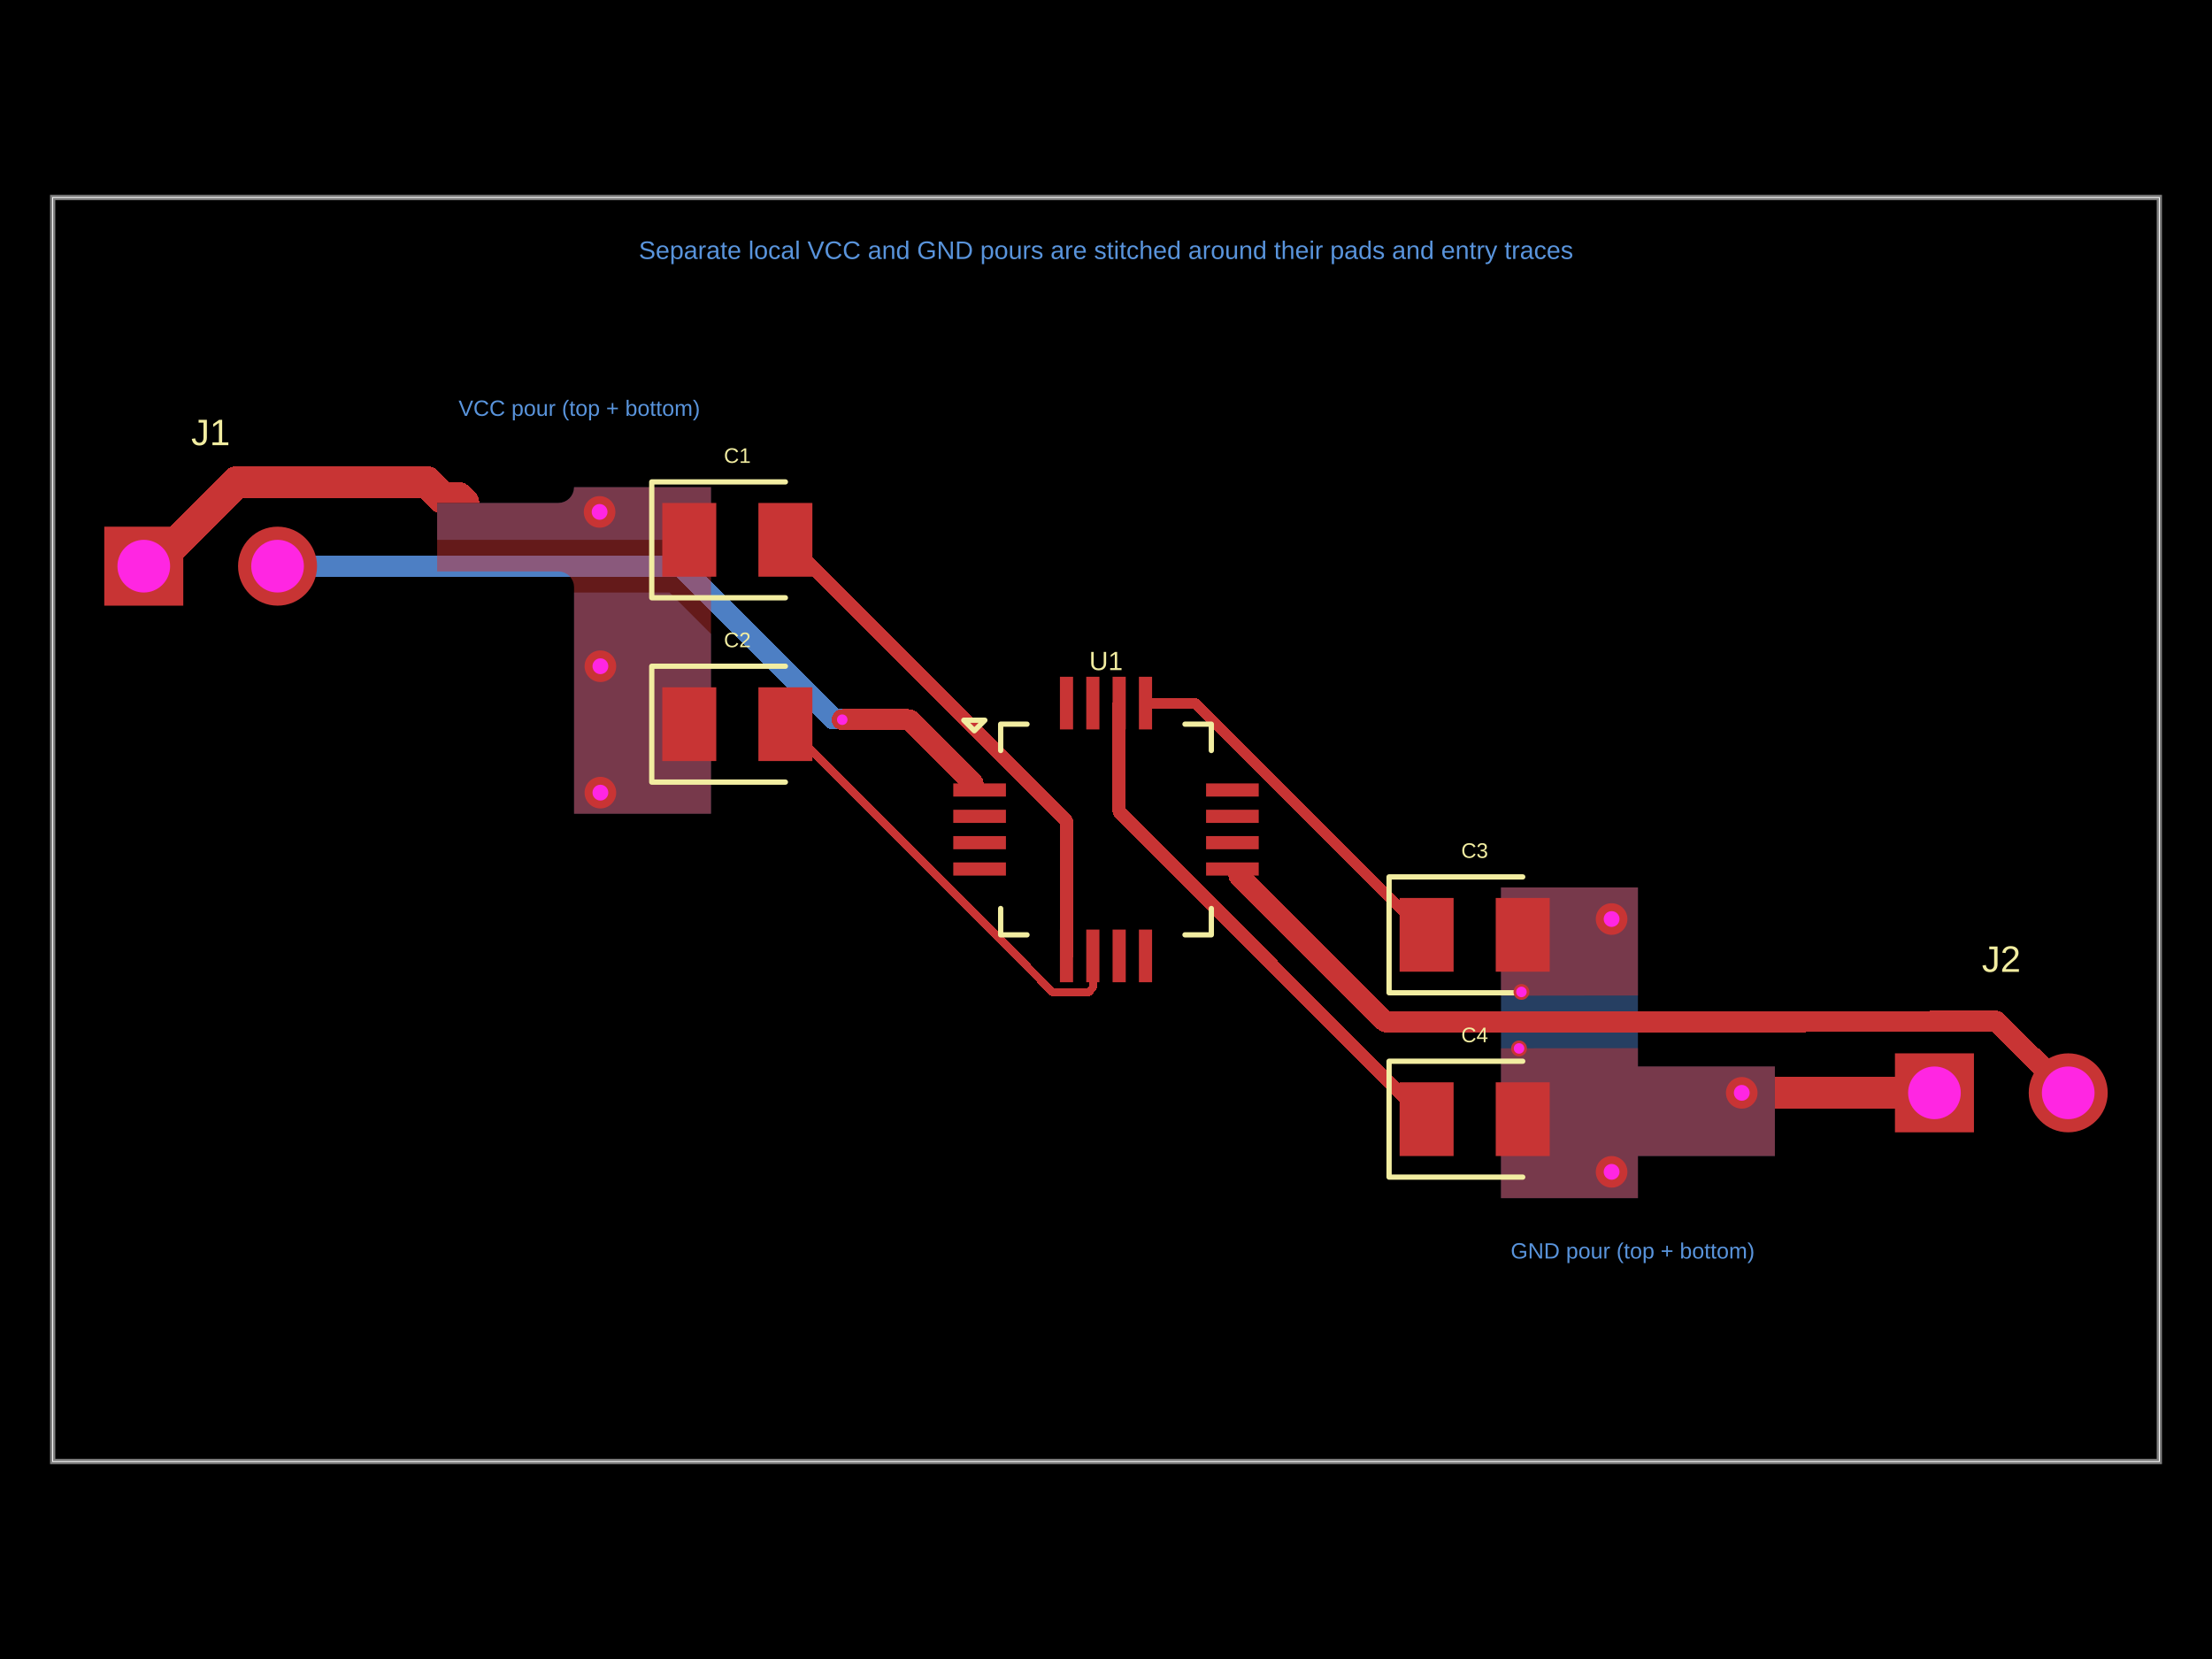
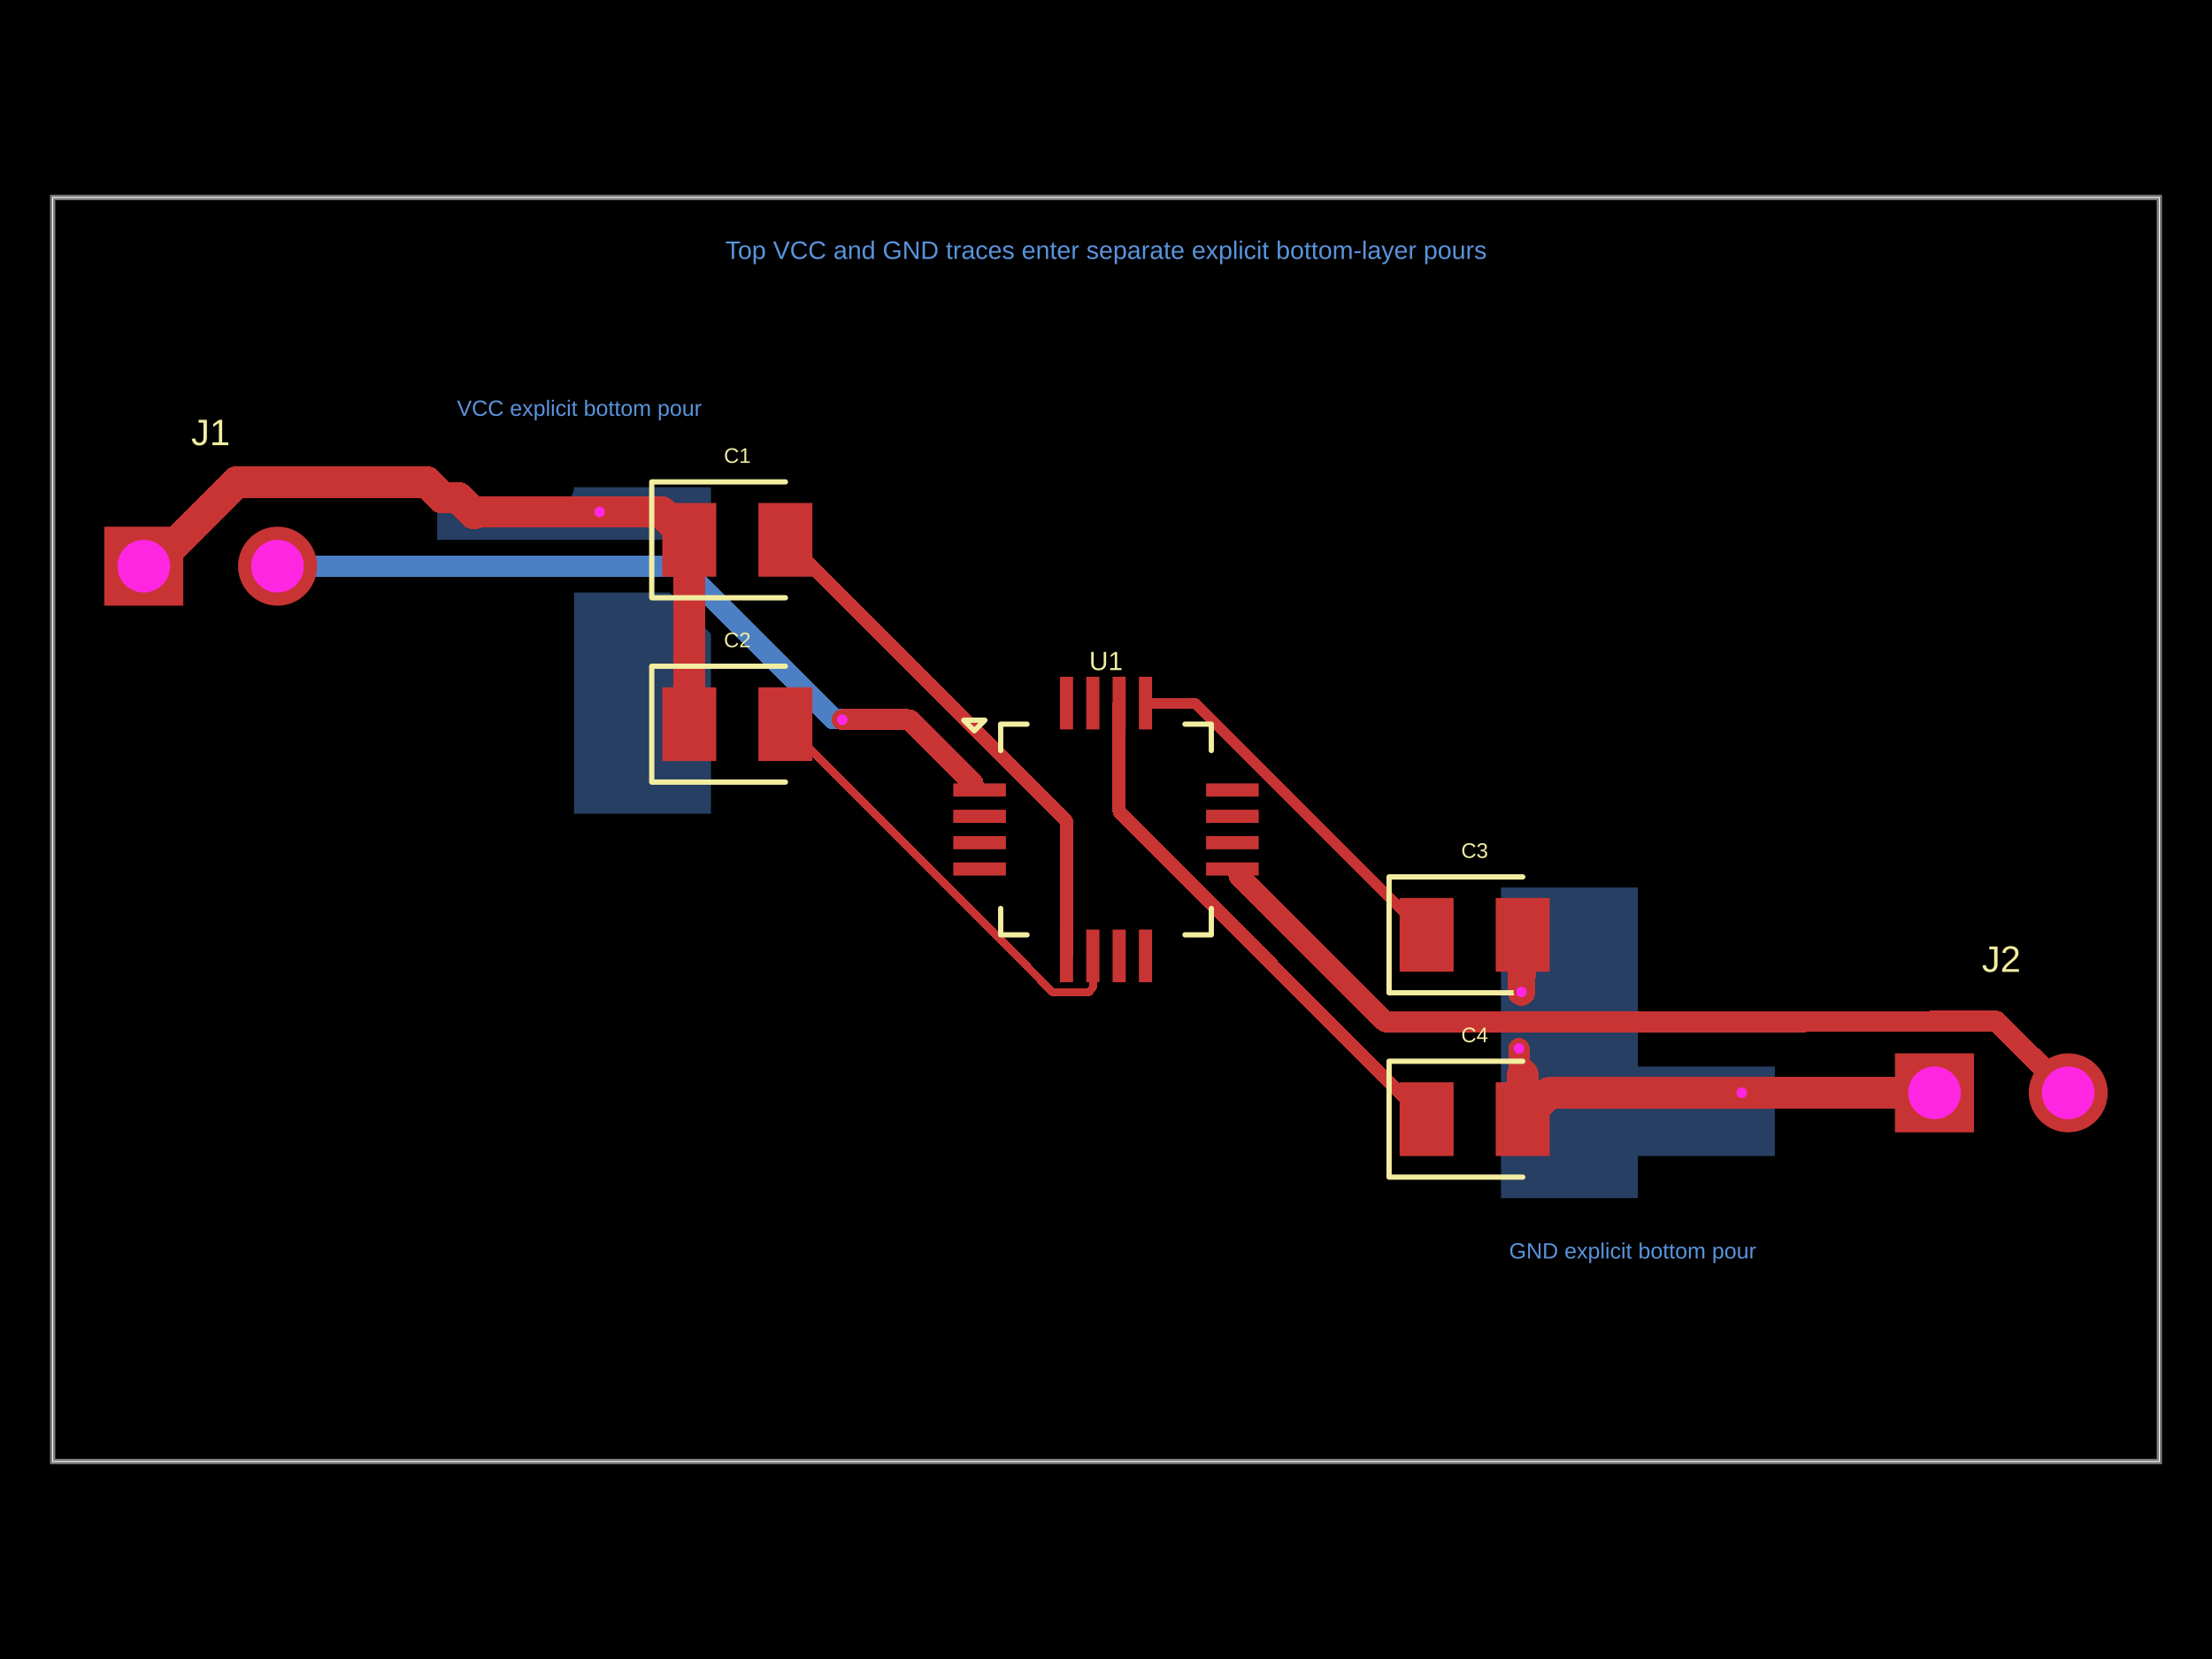
<svg xmlns="http://www.w3.org/2000/svg" width="800" height="600" data-software-used-string="@tscircuit/core@0.0.1697">
  <style />
  <defs class="copper-pour-trace-mask-defs">
-     <mask id="copper-pour-trace-mask-top" maskUnits="userSpaceOnUse" x="0" y="0" width="800" height="600">
-       <rect x="0" y="0" width="800" height="600" fill="#fff" />
-       <path d="M 257.143 294.286 L 207.619 294.286 L 207.619 212.381 L 207.509 211.266 L 207.184 210.194 L 206.656 209.206 L 205.945 208.34 L 205.079 207.63 L 204.092 207.102 L 203.02 206.776 L 201.905 206.667 L 158.095 206.667 L 158.095 181.905 L 201.905 181.905 L 203.02 181.795 L 204.092 181.47 L 205.079 180.942 L 205.945 180.231 L 206.656 179.365 L 207.184 178.377 L 207.509 177.305 L 207.619 176.19 L 257.143 176.19 L 257.143 294.286 Z" fill-rule="evenodd" fill="#000" />
-       <path d="M 592.381 433.333 L 542.857 433.333 L 542.857 379.141 L 592.381 379.075 L 592.381 385.714 L 603.81 385.714 L 641.905 385.714 L 641.905 418.095 L 598.095 418.095 L 592.381 418.095 L 592.381 423.81 L 592.381 433.333 Z" fill-rule="evenodd" fill="#000" />
-       <path d="M 542.857 360.094 L 542.857 320.952 L 592.381 320.952 L 592.381 360.027 L 542.857 360.094 Z" fill-rule="evenodd" fill="#000" />
-     </mask>
    <mask id="copper-pour-trace-mask-bottom" maskUnits="userSpaceOnUse" x="0" y="0" width="800" height="600">
      <rect x="0" y="0" width="800" height="600" fill="#fff" />
      <path d="M 257.143 294.286 L 207.619 294.286 L 207.619 214.286 L 242.165 214.286 L 257.143 229.264 L 257.143 294.286 Z" fill-rule="evenodd" fill="#000" />
      <path d="M 257.143 202.326 L 252.844 198.028 L 251.401 196.843 L 249.754 195.963 L 247.968 195.421 L 246.11 195.238 L 158.095 195.238 L 158.095 181.905 L 201.905 181.905 L 203.02 181.795 L 204.092 181.47 L 205.079 180.942 L 205.945 180.231 L 206.656 179.365 L 207.184 178.377 L 207.509 177.305 L 207.619 176.19 L 257.143 176.19 L 257.143 202.326 Z" fill-rule="evenodd" fill="#000" />
      <path d="M 542.857 433.333 L 542.857 320.952 L 592.381 320.952 L 592.381 374.286 L 592.381 385.714 L 603.81 385.714 L 641.905 385.714 L 641.905 418.095 L 598.095 418.095 L 592.381 418.095 L 592.381 423.81 L 592.381 433.333 L 542.857 433.333 Z" fill-rule="evenodd" fill="#000" />
    </mask>
  </defs>
  <rect class="boundary" x="0" y="0" fill="#000" width="800" height="600" data-type="pcb_background" data-pcb-layer="global" />
  <rect class="pcb-boundary" fill="none" stroke="#fff" stroke-width="0.3" x="19.048" y="71.429" width="761.905" height="457.143" data-type="pcb_boundary" data-pcb-layer="global" />
  <path class="pcb-board" d="M 19.048 528.571 L 780.952 528.571 L 780.952 71.429 L 19.048 71.429 Z" fill="none" stroke="rgba(255, 255, 255, 0.5)" stroke-width="1.905" data-type="pcb_board" data-pcb-layer="board" />
  <g class="pcb-trace-mask-group" mask="url(#copper-pour-trace-mask-bottom)">
    <path class="pcb-trace" stroke="rgb(77, 127, 196)" fill="none" stroke-width="7.619" stroke-linecap="round" stroke-linejoin="round" shape-rendering="crispEdges" data-type="pcb_trace" data-pcb-layer="bottom" d="M 100.381 204.762 L 246.11 204.762 M 246.11 204.762 L 301.32 259.972 M 301.32 259.972 L 304.296 259.972 M 304.296 259.972 L 304.61 260.286" />
  </g>
  <path class="pcb-copper-pour pcb-copper-pour-brep" d="M 257.143 294.286 L 207.619 294.286 L 207.619 214.286 L 242.165 214.286 L 257.143 229.264 L 257.143 294.286 Z" fill-rule="evenodd" fill="rgb(77, 127, 196)" fill-opacity="0.5" data-type="pcb_copper_pour" data-pcb-layer="bottom" />
  <path class="pcb-copper-pour pcb-copper-pour-brep" d="M 257.143 202.326 L 252.844 198.028 L 251.401 196.843 L 249.754 195.963 L 247.968 195.421 L 246.11 195.238 L 158.095 195.238 L 158.095 181.905 L 201.905 181.905 L 203.02 181.795 L 204.092 181.47 L 205.079 180.942 L 205.945 180.231 L 206.656 179.365 L 207.184 178.377 L 207.509 177.305 L 207.619 176.19 L 257.143 176.19 L 257.143 202.326 Z" fill-rule="evenodd" fill="rgb(77, 127, 196)" fill-opacity="0.5" data-type="pcb_copper_pour" data-pcb-layer="bottom" />
  <path class="pcb-copper-pour pcb-copper-pour-brep" d="M 542.857 433.333 L 542.857 320.952 L 592.381 320.952 L 592.381 374.286 L 592.381 385.714 L 603.81 385.714 L 641.905 385.714 L 641.905 418.095 L 598.095 418.095 L 592.381 418.095 L 592.381 423.81 L 592.381 433.333 L 542.857 433.333 Z" fill-rule="evenodd" fill="rgb(77, 127, 196)" fill-opacity="0.5" data-type="pcb_copper_pour" data-pcb-layer="bottom" />
  <rect class="pcb-pad" fill="rgb(200, 52, 52)" x="344.762" y="283.333" width="19.048" height="4.762" data-type="pcb_smtpad" data-pcb-layer="top" data-pad-name="U1.pin1" />
  <rect class="pcb-pad" fill="rgb(200, 52, 52)" x="344.762" y="292.857" width="19.048" height="4.762" data-type="pcb_smtpad" data-pcb-layer="top" data-pad-name="U1.pin2" />
  <rect class="pcb-pad" fill="rgb(200, 52, 52)" x="344.762" y="302.381" width="19.048" height="4.762" data-type="pcb_smtpad" data-pcb-layer="top" data-pad-name="U1.pin3" />
  <rect class="pcb-pad" fill="rgb(200, 52, 52)" x="344.762" y="311.905" width="19.048" height="4.762" data-type="pcb_smtpad" data-pcb-layer="top" data-pad-name="U1.pin4" />
  <rect class="pcb-pad" fill="rgb(200, 52, 52)" x="383.333" y="336.19" width="4.762" height="19.048" data-type="pcb_smtpad" data-pcb-layer="top" data-pad-name="U1.pin5" />
  <rect class="pcb-pad" fill="rgb(200, 52, 52)" x="392.857" y="336.19" width="4.762" height="19.048" data-type="pcb_smtpad" data-pcb-layer="top" data-pad-name="U1.pin6" />
  <rect class="pcb-pad" fill="rgb(200, 52, 52)" x="402.381" y="336.19" width="4.762" height="19.048" data-type="pcb_smtpad" data-pcb-layer="top" data-pad-name="U1.pin7" />
  <rect class="pcb-pad" fill="rgb(200, 52, 52)" x="411.905" y="336.19" width="4.762" height="19.048" data-type="pcb_smtpad" data-pcb-layer="top" data-pad-name="U1.pin8" />
  <rect class="pcb-pad" fill="rgb(200, 52, 52)" x="436.19" y="311.905" width="19.048" height="4.762" data-type="pcb_smtpad" data-pcb-layer="top" data-pad-name="U1.pin9" />
  <rect class="pcb-pad" fill="rgb(200, 52, 52)" x="436.19" y="302.381" width="19.048" height="4.762" data-type="pcb_smtpad" data-pcb-layer="top" data-pad-name="U1.pin10" />
  <rect class="pcb-pad" fill="rgb(200, 52, 52)" x="436.19" y="292.857" width="19.048" height="4.762" data-type="pcb_smtpad" data-pcb-layer="top" data-pad-name="U1.pin11" />
  <rect class="pcb-pad" fill="rgb(200, 52, 52)" x="436.19" y="283.333" width="19.048" height="4.762" data-type="pcb_smtpad" data-pcb-layer="top" data-pad-name="U1.pin12" />
  <rect class="pcb-pad" fill="rgb(200, 52, 52)" x="411.905" y="244.762" width="4.762" height="19.048" data-type="pcb_smtpad" data-pcb-layer="top" data-pad-name="U1.pin13" />
  <rect class="pcb-pad" fill="rgb(200, 52, 52)" x="402.381" y="244.762" width="4.762" height="19.048" data-type="pcb_smtpad" data-pcb-layer="top" data-pad-name="U1.pin14" />
  <rect class="pcb-pad" fill="rgb(200, 52, 52)" x="392.857" y="244.762" width="4.762" height="19.048" data-type="pcb_smtpad" data-pcb-layer="top" data-pad-name="U1.pin15" />
  <rect class="pcb-pad" fill="rgb(200, 52, 52)" x="383.333" y="244.762" width="4.762" height="19.048" data-type="pcb_smtpad" data-pcb-layer="top" data-pad-name="U1.pin16" />
  <rect class="pcb-pad" fill="rgb(200, 52, 52)" x="239.524" y="181.905" width="19.524" height="26.667" data-type="pcb_smtpad" data-pcb-layer="top" data-pad-name="C1.pin1" data-pad-net-name="VCC" />
  <rect class="pcb-pad" fill="rgb(200, 52, 52)" x="274.286" y="181.905" width="19.524" height="26.667" data-type="pcb_smtpad" data-pcb-layer="top" data-pad-name="C1.pin2" />
  <rect class="pcb-pad" fill="rgb(200, 52, 52)" x="239.524" y="248.571" width="19.524" height="26.667" data-type="pcb_smtpad" data-pcb-layer="top" data-pad-name="C2.pin1" data-pad-net-name="VCC" />
  <rect class="pcb-pad" fill="rgb(200, 52, 52)" x="274.286" y="248.571" width="19.524" height="26.667" data-type="pcb_smtpad" data-pcb-layer="top" data-pad-name="C2.pin2" />
  <rect class="pcb-pad" fill="rgb(200, 52, 52)" x="506.19" y="324.762" width="19.524" height="26.667" data-type="pcb_smtpad" data-pcb-layer="top" data-pad-name="C3.pin1" />
  <rect class="pcb-pad" fill="rgb(200, 52, 52)" x="540.952" y="324.762" width="19.524" height="26.667" data-type="pcb_smtpad" data-pcb-layer="top" data-pad-name="C3.pin2" data-pad-net-name="GND" />
  <rect class="pcb-pad" fill="rgb(200, 52, 52)" x="506.19" y="391.429" width="19.524" height="26.667" data-type="pcb_smtpad" data-pcb-layer="top" data-pad-name="C4.pin1" />
  <rect class="pcb-pad" fill="rgb(200, 52, 52)" x="540.952" y="391.429" width="19.524" height="26.667" data-type="pcb_smtpad" data-pcb-layer="top" data-pad-name="C4.pin2" data-pad-net-name="GND" />
-   <g class="pcb-trace-mask-group" mask="url(#copper-pour-trace-mask-top)">
-     <path class="pcb-trace" stroke="rgb(200, 52, 52)" fill="none" stroke-width="11.429" stroke-linecap="round" stroke-linejoin="round" shape-rendering="crispEdges" data-type="pcb_trace" data-pcb-layer="top" d="M 699.619 395.238 L 641.905 395.238 M 52 204.762 L 55.238 204.762 M 55.238 204.762 L 85.714 174.286 M 85.714 174.286 L 154.286 174.286 M 154.286 174.286 L 160 180 M 160 180 L 165.714 180 M 165.714 180 L 167.619 181.905" />
-     <path class="pcb-trace" stroke="rgb(200, 52, 52)" fill="none" stroke-width="7.619" stroke-linecap="round" stroke-linejoin="round" shape-rendering="crispEdges" data-type="pcb_trace" data-pcb-layer="top" d="M 748 395.238 L 722.009 369.376 M 722.009 369.376 L 501.625 369.673 M 501.625 369.673 L 500.675 369.247 M 500.675 369.247 L 448.095 316.667 M 448.095 316.667 L 448.095 316.667 M 304.61 260.286 L 328.857 260.286 M 328.857 260.286 L 351.905 283.333 M 351.905 283.333 L 351.905 283.333" />
-     <path class="pcb-trace" stroke="rgb(200, 52, 52)" fill="none" stroke-width="4.762" stroke-linecap="round" stroke-linejoin="round" shape-rendering="crispEdges" data-type="pcb_trace" data-pcb-layer="top" d="M 448.095 316.667 L 445.714 314.286 M 351.905 283.333 L 354.286 285.714 M 404.762 254.286 L 404.762 293.562 M 404.762 293.562 L 515.952 404.762 M 385.714 345.714 L 385.714 296.905 M 385.714 296.905 L 284.048 195.238" />
-     <path class="pcb-trace" stroke="rgb(200, 52, 52)" fill="none" stroke-width="3.81" stroke-linecap="round" stroke-linejoin="round" shape-rendering="crispEdges" data-type="pcb_trace" data-pcb-layer="top" d="M 414.286 254.286 L 419.043 254.286 M 419.043 254.286 L 432.143 254.286 M 432.143 254.286 L 515.952 338.095" />
-     <path class="pcb-trace" stroke="rgb(200, 52, 52)" fill="none" stroke-width="2.857" stroke-linecap="round" stroke-linejoin="round" shape-rendering="crispEdges" data-type="pcb_trace" data-pcb-layer="top" d="M 395.238 345.714 L 395.238 357.143 M 395.238 357.143 L 393.81 358.857 M 393.81 358.857 L 380.588 358.857 M 380.588 358.857 L 370.533 348.517 M 370.533 348.517 L 370.533 348.381 M 370.533 348.381 L 284.048 261.905" />
-   </g>
-   <path class="pcb-copper-pour pcb-copper-pour-brep" d="M 257.143 294.286 L 207.619 294.286 L 207.619 212.381 L 207.509 211.266 L 207.184 210.194 L 206.656 209.206 L 205.945 208.34 L 205.079 207.63 L 204.092 207.102 L 203.02 206.776 L 201.905 206.667 L 158.095 206.667 L 158.095 181.905 L 201.905 181.905 L 203.02 181.795 L 204.092 181.47 L 205.079 180.942 L 205.945 180.231 L 206.656 179.365 L 207.184 178.377 L 207.509 177.305 L 207.619 176.19 L 257.143 176.19 L 257.143 294.286 Z" fill-rule="evenodd" fill="rgb(200, 52, 52)" fill-opacity="0.5" data-type="pcb_copper_pour" data-pcb-layer="top" />
-   <path class="pcb-copper-pour pcb-copper-pour-brep" d="M 592.381 433.333 L 542.857 433.333 L 542.857 379.141 L 592.381 379.075 L 592.381 385.714 L 603.81 385.714 L 641.905 385.714 L 641.905 418.095 L 598.095 418.095 L 592.381 418.095 L 592.381 423.81 L 592.381 433.333 Z" fill-rule="evenodd" fill="rgb(200, 52, 52)" fill-opacity="0.5" data-type="pcb_copper_pour" data-pcb-layer="top" />
-   <path class="pcb-copper-pour pcb-copper-pour-brep" d="M 542.857 360.094 L 542.857 320.952 L 592.381 320.952 L 592.381 360.027 L 542.857 360.094 Z" fill-rule="evenodd" fill="rgb(200, 52, 52)" fill-opacity="0.5" data-type="pcb_copper_pour" data-pcb-layer="top" />
+   <path class="pcb-trace" stroke="rgb(200, 52, 52)" fill="none" d="M 550.714 338.095 L 550.478 348.422" stroke-width="10" stroke-linecap="round" stroke-linejoin="round" shape-rendering="crispEdges" data-type="pcb_trace" data-pcb-layer="top" />
+   <path class="pcb-trace" stroke="rgb(200, 52, 52)" fill="none" d="M 550.478 348.422 L 550.242 358.748" stroke-width="10" stroke-linecap="round" stroke-linejoin="round" shape-rendering="crispEdges" data-type="pcb_trace" data-pcb-layer="top" />
+   <path class="pcb-trace" stroke="rgb(200, 52, 52)" fill="none" d="M 549.382 379.18 L 549.382 387.263" stroke-width="7.619" stroke-linecap="round" stroke-linejoin="round" shape-rendering="crispEdges" data-type="pcb_trace" data-pcb-layer="top" />
+   <path class="pcb-trace" stroke="rgb(200, 52, 52)" fill="none" d="M 549.382 387.263 L 550.714 388.596" stroke-width="7.619" stroke-linecap="round" stroke-linejoin="round" shape-rendering="crispEdges" data-type="pcb_trace" data-pcb-layer="top" />
+   <path class="pcb-trace" stroke="rgb(200, 52, 52)" fill="none" d="M 550.714 388.596 L 550.714 404.762" stroke-width="11.429" stroke-linecap="round" stroke-linejoin="round" shape-rendering="crispEdges" data-type="pcb_trace" data-pcb-layer="top" />
+   <path class="pcb-trace" stroke="rgb(200, 52, 52)" fill="none" d="M 699.619 395.238 L 560.238 395.238" stroke-width="11.429" stroke-linecap="round" stroke-linejoin="round" shape-rendering="crispEdges" data-type="pcb_trace" data-pcb-layer="top" />
+   <path class="pcb-trace" stroke="rgb(200, 52, 52)" fill="none" d="M 560.238 395.238 L 550.714 404.762" stroke-width="11.429" stroke-linecap="round" stroke-linejoin="round" shape-rendering="crispEdges" data-type="pcb_trace" data-pcb-layer="top" />
+   <path class="pcb-trace" stroke="rgb(200, 52, 52)" fill="none" d="M 249.286 195.238 L 249.286 195.248" stroke-width="11.429" stroke-linecap="round" stroke-linejoin="round" shape-rendering="crispEdges" data-type="pcb_trace" data-pcb-layer="top" />
+   <path class="pcb-trace" stroke="rgb(200, 52, 52)" fill="none" d="M 249.286 195.248 L 249.286 261.905" stroke-width="11.429" stroke-linecap="round" stroke-linejoin="round" shape-rendering="crispEdges" data-type="pcb_trace" data-pcb-layer="top" />
+   <path class="pcb-trace" stroke="rgb(200, 52, 52)" fill="none" d="M 52 204.762 L 55.238 204.762" stroke-width="11.429" stroke-linecap="round" stroke-linejoin="round" shape-rendering="crispEdges" data-type="pcb_trace" data-pcb-layer="top" />
+   <path class="pcb-trace" stroke="rgb(200, 52, 52)" fill="none" d="M 55.238 204.762 L 85.714 174.286" stroke-width="11.429" stroke-linecap="round" stroke-linejoin="round" shape-rendering="crispEdges" data-type="pcb_trace" data-pcb-layer="top" />
+   <path class="pcb-trace" stroke="rgb(200, 52, 52)" fill="none" d="M 85.714 174.286 L 154.286 174.286" stroke-width="11.429" stroke-linecap="round" stroke-linejoin="round" shape-rendering="crispEdges" data-type="pcb_trace" data-pcb-layer="top" />
+   <path class="pcb-trace" stroke="rgb(200, 52, 52)" fill="none" d="M 154.286 174.286 L 160 180" stroke-width="11.429" stroke-linecap="round" stroke-linejoin="round" shape-rendering="crispEdges" data-type="pcb_trace" data-pcb-layer="top" />
+   <path class="pcb-trace" stroke="rgb(200, 52, 52)" fill="none" d="M 160 180 L 165.714 180" stroke-width="11.429" stroke-linecap="round" stroke-linejoin="round" shape-rendering="crispEdges" data-type="pcb_trace" data-pcb-layer="top" />
+   <path class="pcb-trace" stroke="rgb(200, 52, 52)" fill="none" d="M 165.714 180 L 171.429 185.714" stroke-width="11.429" stroke-linecap="round" stroke-linejoin="round" shape-rendering="crispEdges" data-type="pcb_trace" data-pcb-layer="top" />
+   <path class="pcb-trace" stroke="rgb(200, 52, 52)" fill="none" d="M 171.429 185.714 L 171.593 185.714" stroke-width="11.429" stroke-linecap="round" stroke-linejoin="round" shape-rendering="crispEdges" data-type="pcb_trace" data-pcb-layer="top" />
+   <path class="pcb-trace" stroke="rgb(200, 52, 52)" fill="none" d="M 171.593 185.714 L 172.167 185.141" stroke-width="11.429" stroke-linecap="round" stroke-linejoin="round" shape-rendering="crispEdges" data-type="pcb_trace" data-pcb-layer="top" />
+   <path class="pcb-trace" stroke="rgb(200, 52, 52)" fill="none" d="M 172.167 185.141 L 183.339 185.141" stroke-width="11.429" stroke-linecap="round" stroke-linejoin="round" shape-rendering="crispEdges" data-type="pcb_trace" data-pcb-layer="top" />
+   <path class="pcb-trace" stroke="rgb(200, 52, 52)" fill="none" d="M 183.339 185.141 L 194.511 185.141" stroke-width="11.429" stroke-linecap="round" stroke-linejoin="round" shape-rendering="crispEdges" data-type="pcb_trace" data-pcb-layer="top" />
+   <path class="pcb-trace" stroke="rgb(200, 52, 52)" fill="none" d="M 194.511 185.141 L 205.682 185.141" stroke-width="11.429" stroke-linecap="round" stroke-linejoin="round" shape-rendering="crispEdges" data-type="pcb_trace" data-pcb-layer="top" />
+   <path class="pcb-trace" stroke="rgb(200, 52, 52)" fill="none" d="M 205.682 185.141 L 216.854 185.141" stroke-width="11.429" stroke-linecap="round" stroke-linejoin="round" shape-rendering="crispEdges" data-type="pcb_trace" data-pcb-layer="top" />
+   <path class="pcb-trace" stroke="rgb(200, 52, 52)" fill="none" d="M 216.854 185.141 L 228.026 185.141" stroke-width="11.429" stroke-linecap="round" stroke-linejoin="round" shape-rendering="crispEdges" data-type="pcb_trace" data-pcb-layer="top" />
+   <path class="pcb-trace" stroke="rgb(200, 52, 52)" fill="none" d="M 228.026 185.141 L 239.198 185.141" stroke-width="11.429" stroke-linecap="round" stroke-linejoin="round" shape-rendering="crispEdges" data-type="pcb_trace" data-pcb-layer="top" />
+   <path class="pcb-trace" stroke="rgb(200, 52, 52)" fill="none" d="M 239.198 185.141 L 244.242 190.189" stroke-width="11.429" stroke-linecap="round" stroke-linejoin="round" shape-rendering="crispEdges" data-type="pcb_trace" data-pcb-layer="top" />
+   <path class="pcb-trace" stroke="rgb(200, 52, 52)" fill="none" d="M 244.242 190.189 L 249.286 195.238" stroke-width="11.429" stroke-linecap="round" stroke-linejoin="round" shape-rendering="crispEdges" data-type="pcb_trace" data-pcb-layer="top" />
+   <path class="pcb-trace" stroke="rgb(200, 52, 52)" fill="none" d="M 748 395.238 L 722.009 369.376" stroke-width="7.619" stroke-linecap="round" stroke-linejoin="round" shape-rendering="crispEdges" data-type="pcb_trace" data-pcb-layer="top" />
+   <path class="pcb-trace" stroke="rgb(200, 52, 52)" fill="none" d="M 722.009 369.376 L 501.625 369.673" stroke-width="7.619" stroke-linecap="round" stroke-linejoin="round" shape-rendering="crispEdges" data-type="pcb_trace" data-pcb-layer="top" />
+   <path class="pcb-trace" stroke="rgb(200, 52, 52)" fill="none" d="M 501.625 369.673 L 500.675 369.247" stroke-width="7.619" stroke-linecap="round" stroke-linejoin="round" shape-rendering="crispEdges" data-type="pcb_trace" data-pcb-layer="top" />
+   <path class="pcb-trace" stroke="rgb(200, 52, 52)" fill="none" d="M 500.675 369.247 L 448.095 316.667" stroke-width="7.619" stroke-linecap="round" stroke-linejoin="round" shape-rendering="crispEdges" data-type="pcb_trace" data-pcb-layer="top" />
+   <path class="pcb-trace" stroke="rgb(200, 52, 52)" fill="none" d="M 448.095 316.667 L 448.095 316.667" stroke-width="7.619" stroke-linecap="round" stroke-linejoin="round" shape-rendering="crispEdges" data-type="pcb_trace" data-pcb-layer="top" />
+   <path class="pcb-trace" stroke="rgb(200, 52, 52)" fill="none" d="M 448.095 316.667 L 445.714 314.286" stroke-width="4.762" stroke-linecap="round" stroke-linejoin="round" shape-rendering="crispEdges" data-type="pcb_trace" data-pcb-layer="top" />
+   <path class="pcb-trace" stroke="rgb(200, 52, 52)" fill="none" d="M 304.61 260.286 L 328.857 260.286" stroke-width="7.619" stroke-linecap="round" stroke-linejoin="round" shape-rendering="crispEdges" data-type="pcb_trace" data-pcb-layer="top" />
+   <path class="pcb-trace" stroke="rgb(200, 52, 52)" fill="none" d="M 328.857 260.286 L 351.905 283.333" stroke-width="7.619" stroke-linecap="round" stroke-linejoin="round" shape-rendering="crispEdges" data-type="pcb_trace" data-pcb-layer="top" />
+   <path class="pcb-trace" stroke="rgb(200, 52, 52)" fill="none" d="M 351.905 283.333 L 351.905 283.333" stroke-width="7.619" stroke-linecap="round" stroke-linejoin="round" shape-rendering="crispEdges" data-type="pcb_trace" data-pcb-layer="top" />
+   <path class="pcb-trace" stroke="rgb(200, 52, 52)" fill="none" d="M 351.905 283.333 L 354.286 285.714" stroke-width="4.762" stroke-linecap="round" stroke-linejoin="round" shape-rendering="crispEdges" data-type="pcb_trace" data-pcb-layer="top" />
+   <path class="pcb-trace" stroke="rgb(200, 52, 52)" fill="none" d="M 404.762 254.286 L 404.762 293.562" stroke-width="4.762" stroke-linecap="round" stroke-linejoin="round" shape-rendering="crispEdges" data-type="pcb_trace" data-pcb-layer="top" />
+   <path class="pcb-trace" stroke="rgb(200, 52, 52)" fill="none" d="M 404.762 293.562 L 515.952 404.762" stroke-width="4.762" stroke-linecap="round" stroke-linejoin="round" shape-rendering="crispEdges" data-type="pcb_trace" data-pcb-layer="top" />
+   <path class="pcb-trace" stroke="rgb(200, 52, 52)" fill="none" d="M 414.286 254.286 L 419.043 254.286" stroke-width="3.81" stroke-linecap="round" stroke-linejoin="round" shape-rendering="crispEdges" data-type="pcb_trace" data-pcb-layer="top" />
+   <path class="pcb-trace" stroke="rgb(200, 52, 52)" fill="none" d="M 419.043 254.286 L 432.143 254.286" stroke-width="3.81" stroke-linecap="round" stroke-linejoin="round" shape-rendering="crispEdges" data-type="pcb_trace" data-pcb-layer="top" />
+   <path class="pcb-trace" stroke="rgb(200, 52, 52)" fill="none" d="M 432.143 254.286 L 515.952 338.095" stroke-width="3.81" stroke-linecap="round" stroke-linejoin="round" shape-rendering="crispEdges" data-type="pcb_trace" data-pcb-layer="top" />
+   <path class="pcb-trace" stroke="rgb(200, 52, 52)" fill="none" d="M 395.238 345.714 L 395.238 357.143" stroke-width="2.857" stroke-linecap="round" stroke-linejoin="round" shape-rendering="crispEdges" data-type="pcb_trace" data-pcb-layer="top" />
+   <path class="pcb-trace" stroke="rgb(200, 52, 52)" fill="none" d="M 395.238 357.143 L 393.81 358.857" stroke-width="2.857" stroke-linecap="round" stroke-linejoin="round" shape-rendering="crispEdges" data-type="pcb_trace" data-pcb-layer="top" />
+   <path class="pcb-trace" stroke="rgb(200, 52, 52)" fill="none" d="M 393.81 358.857 L 380.588 358.857" stroke-width="2.857" stroke-linecap="round" stroke-linejoin="round" shape-rendering="crispEdges" data-type="pcb_trace" data-pcb-layer="top" />
+   <path class="pcb-trace" stroke="rgb(200, 52, 52)" fill="none" d="M 380.588 358.857 L 370.533 348.517" stroke-width="2.857" stroke-linecap="round" stroke-linejoin="round" shape-rendering="crispEdges" data-type="pcb_trace" data-pcb-layer="top" />
+   <path class="pcb-trace" stroke="rgb(200, 52, 52)" fill="none" d="M 370.533 348.517 L 370.533 348.381" stroke-width="2.857" stroke-linecap="round" stroke-linejoin="round" shape-rendering="crispEdges" data-type="pcb_trace" data-pcb-layer="top" />
+   <path class="pcb-trace" stroke="rgb(200, 52, 52)" fill="none" d="M 370.533 348.381 L 284.048 261.905" stroke-width="2.857" stroke-linecap="round" stroke-linejoin="round" shape-rendering="crispEdges" data-type="pcb_trace" data-pcb-layer="top" />
+   <path class="pcb-trace" stroke="rgb(200, 52, 52)" fill="none" d="M 385.714 345.714 L 385.714 296.905" stroke-width="4.762" stroke-linecap="round" stroke-linejoin="round" shape-rendering="crispEdges" data-type="pcb_trace" data-pcb-layer="top" />
+   <path class="pcb-trace" stroke="rgb(200, 52, 52)" fill="none" d="M 385.714 296.905 L 284.048 195.238" stroke-width="4.762" stroke-linecap="round" stroke-linejoin="round" shape-rendering="crispEdges" data-type="pcb_trace" data-pcb-layer="top" />
  <text x="0" y="0" dx="0" dy="0" fill="#f2eda1" font-family="Arial, sans-serif" font-size="13.333" text-anchor="middle" dominant-baseline="central" transform="matrix(1,0,0,1,76.19048,156.381)" class="pcb-silkscreen-text pcb-silkscreen-top" data-pcb-silkscreen-text-id="pcb_silkscreen_text_0" stroke="none" data-type="pcb_silkscreen_text" data-pcb-layer="top">J1</text>
  <text x="0" y="0" dx="0" dy="0" fill="#f2eda1" font-family="Arial, sans-serif" font-size="13.333" text-anchor="middle" dominant-baseline="central" transform="matrix(1,0,0,1,723.8095,346.8571)" class="pcb-silkscreen-text pcb-silkscreen-top" data-pcb-silkscreen-text-id="pcb_silkscreen_text_1" stroke="none" data-type="pcb_silkscreen_text" data-pcb-layer="top">J2</text>
  <path class="pcb-silkscreen pcb-silkscreen-top" d="M 371.429 261.905 L 361.905 261.905 L 361.905 271.429" fill="none" stroke="#f2eda1" stroke-width="1.905" stroke-linecap="round" stroke-linejoin="round" data-pcb-component-id="pcb_component_2" data-pcb-silkscreen-path-id="pcb_silkscreen_path_0" data-type="pcb_silkscreen_path" data-pcb-layer="top" />
  <path class="pcb-silkscreen pcb-silkscreen-top" d="M 348.571 260.476 L 352.381 264.286 L 356.19 260.476 L 348.571 260.476 Z" fill="none" stroke="#f2eda1" stroke-width="1.905" stroke-linecap="round" stroke-linejoin="round" data-pcb-component-id="pcb_component_2" data-pcb-silkscreen-path-id="pcb_silkscreen_path_1" data-type="pcb_silkscreen_path" data-pcb-layer="top" />
  <path class="pcb-silkscreen pcb-silkscreen-top" d="M 371.429 338.095 L 361.905 338.095 L 361.905 328.571" fill="none" stroke="#f2eda1" stroke-width="1.905" stroke-linecap="round" stroke-linejoin="round" data-pcb-component-id="pcb_component_2" data-pcb-silkscreen-path-id="pcb_silkscreen_path_2" data-type="pcb_silkscreen_path" data-pcb-layer="top" />
  <path class="pcb-silkscreen pcb-silkscreen-top" d="M 428.571 338.095 L 438.095 338.095 L 438.095 328.571" fill="none" stroke="#f2eda1" stroke-width="1.905" stroke-linecap="round" stroke-linejoin="round" data-pcb-component-id="pcb_component_2" data-pcb-silkscreen-path-id="pcb_silkscreen_path_3" data-type="pcb_silkscreen_path" data-pcb-layer="top" />
  <path class="pcb-silkscreen pcb-silkscreen-top" d="M 428.571 261.905 L 438.095 261.905 L 438.095 271.429" fill="none" stroke="#f2eda1" stroke-width="1.905" stroke-linecap="round" stroke-linejoin="round" data-pcb-component-id="pcb_component_2" data-pcb-silkscreen-path-id="pcb_silkscreen_path_4" data-type="pcb_silkscreen_path" data-pcb-layer="top" />
  <text x="0" y="0" dx="0" dy="0" fill="#f2eda1" font-family="Arial, sans-serif" font-size="9.524" text-anchor="middle" dominant-baseline="central" transform="matrix(1,0,0,1,400,239.0476)" class="pcb-silkscreen-text pcb-silkscreen-top" data-pcb-silkscreen-text-id="pcb_silkscreen_text_2" stroke="none" data-type="pcb_silkscreen_text" data-pcb-layer="top">U1</text>
  <path class="pcb-silkscreen pcb-silkscreen-top" d="M 284.048 174.286 L 235.714 174.286 L 235.714 216.19 L 284.048 216.19" fill="none" stroke="#f2eda1" stroke-width="1.905" stroke-linecap="round" stroke-linejoin="round" data-pcb-component-id="pcb_component_3" data-pcb-silkscreen-path-id="pcb_silkscreen_path_5" data-type="pcb_silkscreen_path" data-pcb-layer="top" />
  <text x="0" y="0" dx="0" dy="0" fill="#f2eda1" font-family="Arial, sans-serif" font-size="7.619" text-anchor="middle" dominant-baseline="central" transform="matrix(1,0,0,1,266.6667,164.7619)" class="pcb-silkscreen-text pcb-silkscreen-top" data-pcb-silkscreen-text-id="pcb_silkscreen_text_3" stroke="none" data-type="pcb_silkscreen_text" data-pcb-layer="top">C1</text>
  <path class="pcb-silkscreen pcb-silkscreen-top" d="M 284.048 240.952 L 235.714 240.952 L 235.714 282.857 L 284.048 282.857" fill="none" stroke="#f2eda1" stroke-width="1.905" stroke-linecap="round" stroke-linejoin="round" data-pcb-component-id="pcb_component_4" data-pcb-silkscreen-path-id="pcb_silkscreen_path_6" data-type="pcb_silkscreen_path" data-pcb-layer="top" />
  <text x="0" y="0" dx="0" dy="0" fill="#f2eda1" font-family="Arial, sans-serif" font-size="7.619" text-anchor="middle" dominant-baseline="central" transform="matrix(1,0,0,1,266.6667,231.4286)" class="pcb-silkscreen-text pcb-silkscreen-top" data-pcb-silkscreen-text-id="pcb_silkscreen_text_4" stroke="none" data-type="pcb_silkscreen_text" data-pcb-layer="top">C2</text>
  <path class="pcb-silkscreen pcb-silkscreen-top" d="M 550.714 317.143 L 502.381 317.143 L 502.381 359.048 L 550.714 359.048" fill="none" stroke="#f2eda1" stroke-width="1.905" stroke-linecap="round" stroke-linejoin="round" data-pcb-component-id="pcb_component_5" data-pcb-silkscreen-path-id="pcb_silkscreen_path_7" data-type="pcb_silkscreen_path" data-pcb-layer="top" />
  <text x="0" y="0" dx="0" dy="0" fill="#f2eda1" font-family="Arial, sans-serif" font-size="7.619" text-anchor="middle" dominant-baseline="central" transform="matrix(1,0,0,1,533.3333,307.619)" class="pcb-silkscreen-text pcb-silkscreen-top" data-pcb-silkscreen-text-id="pcb_silkscreen_text_5" stroke="none" data-type="pcb_silkscreen_text" data-pcb-layer="top">C3</text>
  <path class="pcb-silkscreen pcb-silkscreen-top" d="M 550.714 383.81 L 502.381 383.81 L 502.381 425.714 L 550.714 425.714" fill="none" stroke="#f2eda1" stroke-width="1.905" stroke-linecap="round" stroke-linejoin="round" data-pcb-component-id="pcb_component_6" data-pcb-silkscreen-path-id="pcb_silkscreen_path_8" data-type="pcb_silkscreen_path" data-pcb-layer="top" />
  <text x="0" y="0" dx="0" dy="0" fill="#f2eda1" font-family="Arial, sans-serif" font-size="7.619" text-anchor="middle" dominant-baseline="central" transform="matrix(1,0,0,1,533.3333,374.2857)" class="pcb-silkscreen-text pcb-silkscreen-top" data-pcb-silkscreen-text-id="pcb_silkscreen_text_6" stroke="none" data-type="pcb_silkscreen_text" data-pcb-layer="top">C4</text>
  <g data-type="pcb_plated_hole" data-pcb-layer="through" data-pad-name="J1.pin1" data-pad-net-name="VCC">
    <rect class="pcb-hole-outer-pad" fill="rgb(200, 52, 52)" x="37.714" y="190.476" width="28.571" height="28.571" data-type="pcb_plated_hole" data-pcb-layer="top" />
    <circle class="pcb-hole-inner" fill="#FF26E2" cx="52" cy="204.762" r="9.524" data-type="pcb_plated_hole_drill" data-pcb-layer="drill" />
  </g>
  <g data-type="pcb_plated_hole" data-pcb-layer="through" data-pad-name="J1.pin2">
    <circle class="pcb-hole-outer" fill="rgb(200, 52, 52)" cx="100.381" cy="204.762" r="14.286" data-type="pcb_plated_hole" data-pcb-layer="top" />
    <circle class="pcb-hole-inner" fill="#FF26E2" cx="100.381" cy="204.762" r="9.524" data-type="pcb_plated_hole_drill" data-pcb-layer="drill" />
  </g>
  <g data-type="pcb_plated_hole" data-pcb-layer="through" data-pad-name="J2.pin1" data-pad-net-name="GND">
    <rect class="pcb-hole-outer-pad" fill="rgb(200, 52, 52)" x="685.333" y="380.952" width="28.571" height="28.571" data-type="pcb_plated_hole" data-pcb-layer="top" />
    <circle class="pcb-hole-inner" fill="#FF26E2" cx="699.619" cy="395.238" r="9.524" data-type="pcb_plated_hole_drill" data-pcb-layer="drill" />
  </g>
  <g data-type="pcb_plated_hole" data-pcb-layer="through" data-pad-name="J2.pin2">
    <circle class="pcb-hole-outer" fill="rgb(200, 52, 52)" cx="748" cy="395.238" r="14.286" data-type="pcb_plated_hole" data-pcb-layer="top" />
    <circle class="pcb-hole-inner" fill="#FF26E2" cx="748" cy="395.238" r="9.524" data-type="pcb_plated_hole_drill" data-pcb-layer="drill" />
  </g>
  <g data-type="pcb_via" data-pcb-layer="through">
    <circle class="pcb-hole-outer" fill="rgb(200, 52, 52)" cx="550.242" cy="358.748" r="2.857" data-type="pcb_via" data-pcb-layer="top" />
    <circle class="pcb-hole-inner" fill="#FF26E2" cx="550.242" cy="358.748" r="1.905" data-type="pcb_via" data-pcb-layer="drill" />
  </g>
  <g data-type="pcb_via" data-pcb-layer="through">
    <circle class="pcb-hole-outer" fill="rgb(200, 52, 52)" cx="549.382" cy="379.18" r="2.857" data-type="pcb_via" data-pcb-layer="top" />
    <circle class="pcb-hole-inner" fill="#FF26E2" cx="549.382" cy="379.18" r="1.905" data-type="pcb_via" data-pcb-layer="drill" />
  </g>
  <g data-type="pcb_via" data-pcb-layer="through">
    <circle class="pcb-hole-outer" fill="rgb(200, 52, 52)" cx="304.61" cy="260.286" r="2.857" data-type="pcb_via" data-pcb-layer="top" />
    <circle class="pcb-hole-inner" fill="#FF26E2" cx="304.61" cy="260.286" r="1.905" data-type="pcb_via" data-pcb-layer="drill" />
  </g>
  <g data-type="pcb_via" data-pcb-layer="through">
-     <circle class="pcb-hole-outer" fill="rgb(200, 52, 52)" cx="217.143" cy="286.667" r="5.714" data-type="pcb_via" data-pcb-layer="top" />
-     <circle class="pcb-hole-inner" fill="#FF26E2" cx="217.143" cy="286.667" r="2.857" data-type="pcb_via" data-pcb-layer="drill" />
+     <circle class="pcb-hole-outer" fill="rgb(200, 52, 52)" cx="629.929" cy="395.238" r="2.857" data-type="pcb_via" data-pcb-layer="top" />
+     <circle class="pcb-hole-inner" fill="#FF26E2" cx="629.929" cy="395.238" r="1.905" data-type="pcb_via" data-pcb-layer="drill" />
  </g>
  <g data-type="pcb_via" data-pcb-layer="through">
-     <circle class="pcb-hole-outer" fill="rgb(200, 52, 52)" cx="217.143" cy="240.952" r="5.714" data-type="pcb_via" data-pcb-layer="top" />
-     <circle class="pcb-hole-inner" fill="#FF26E2" cx="217.143" cy="240.952" r="2.857" data-type="pcb_via" data-pcb-layer="drill" />
+     <circle class="pcb-hole-outer" fill="rgb(200, 52, 52)" cx="216.854" cy="185.141" r="2.857" data-type="pcb_via" data-pcb-layer="top" />
+     <circle class="pcb-hole-inner" fill="#FF26E2" cx="216.854" cy="185.141" r="1.905" data-type="pcb_via" data-pcb-layer="drill" />
  </g>
-   <g data-type="pcb_via" data-pcb-layer="through">
-     <circle class="pcb-hole-outer" fill="rgb(200, 52, 52)" cx="582.857" cy="423.81" r="5.714" data-type="pcb_via" data-pcb-layer="top" />
-     <circle class="pcb-hole-inner" fill="#FF26E2" cx="582.857" cy="423.81" r="2.857" data-type="pcb_via" data-pcb-layer="drill" />
-   </g>
-   <g data-type="pcb_via" data-pcb-layer="through">
-     <circle class="pcb-hole-outer" fill="rgb(200, 52, 52)" cx="582.857" cy="332.381" r="5.714" data-type="pcb_via" data-pcb-layer="top" />
-     <circle class="pcb-hole-inner" fill="#FF26E2" cx="582.857" cy="332.381" r="2.857" data-type="pcb_via" data-pcb-layer="drill" />
-   </g>
-   <g data-type="pcb_via" data-pcb-layer="through">
-     <circle class="pcb-hole-outer" fill="rgb(200, 52, 52)" cx="629.929" cy="395.238" r="5.714" data-type="pcb_via" data-pcb-layer="top" />
-     <circle class="pcb-hole-inner" fill="#FF26E2" cx="629.929" cy="395.238" r="2.857" data-type="pcb_via" data-pcb-layer="drill" />
-   </g>
-   <g data-type="pcb_via" data-pcb-layer="through">
-     <circle class="pcb-hole-outer" fill="rgb(200, 52, 52)" cx="216.854" cy="185.141" r="5.714" data-type="pcb_via" data-pcb-layer="top" />
-     <circle class="pcb-hole-inner" fill="#FF26E2" cx="216.854" cy="185.141" r="2.857" data-type="pcb_via" data-pcb-layer="drill" />
-   </g>
-   <text x="400" y="90.476" fill="rgb(89, 148, 220)" font-family="Arial, sans-serif" font-size="9.143" text-anchor="middle" dominant-baseline="central" class="pcb-note-text" data-type="pcb_note_text" data-pcb-note-text-id="pcb_note_text_0" data-pcb-layer="overlay">Separate local VCC and GND pours are stitched around their pads and entry traces</text>
-   <text x="209.524" y="147.619" fill="rgb(89, 148, 220)" font-family="Arial, sans-serif" font-size="8" text-anchor="middle" dominant-baseline="central" class="pcb-note-text" data-type="pcb_note_text" data-pcb-note-text-id="pcb_note_text_1" data-pcb-layer="overlay">VCC pour (top + bottom)</text>
-   <text x="590.476" y="452.381" fill="rgb(89, 148, 220)" font-family="Arial, sans-serif" font-size="8" text-anchor="middle" dominant-baseline="central" class="pcb-note-text" data-type="pcb_note_text" data-pcb-note-text-id="pcb_note_text_2" data-pcb-layer="overlay">GND pour (top + bottom)</text>
+   <text x="400" y="90.476" fill="rgb(89, 148, 220)" font-family="Arial, sans-serif" font-size="9.143" text-anchor="middle" dominant-baseline="central" class="pcb-note-text" data-type="pcb_note_text" data-pcb-note-text-id="pcb_note_text_0" data-pcb-layer="overlay">Top VCC and GND traces enter separate explicit bottom-layer pours</text>
+   <text x="209.524" y="147.619" fill="rgb(89, 148, 220)" font-family="Arial, sans-serif" font-size="8" text-anchor="middle" dominant-baseline="central" class="pcb-note-text" data-type="pcb_note_text" data-pcb-note-text-id="pcb_note_text_1" data-pcb-layer="overlay">VCC explicit bottom pour</text>
+   <text x="590.476" y="452.381" fill="rgb(89, 148, 220)" font-family="Arial, sans-serif" font-size="8" text-anchor="middle" dominant-baseline="central" class="pcb-note-text" data-type="pcb_note_text" data-pcb-note-text-id="pcb_note_text_2" data-pcb-layer="overlay">GND explicit bottom pour</text>
</svg>
